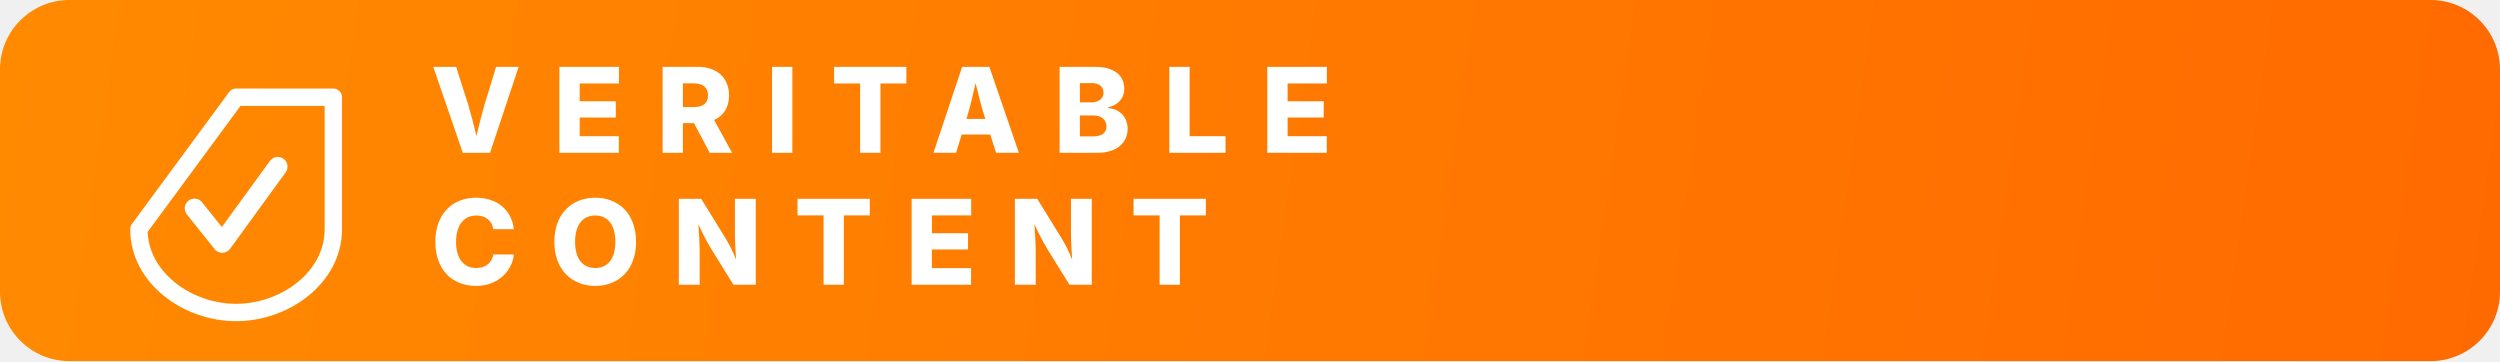
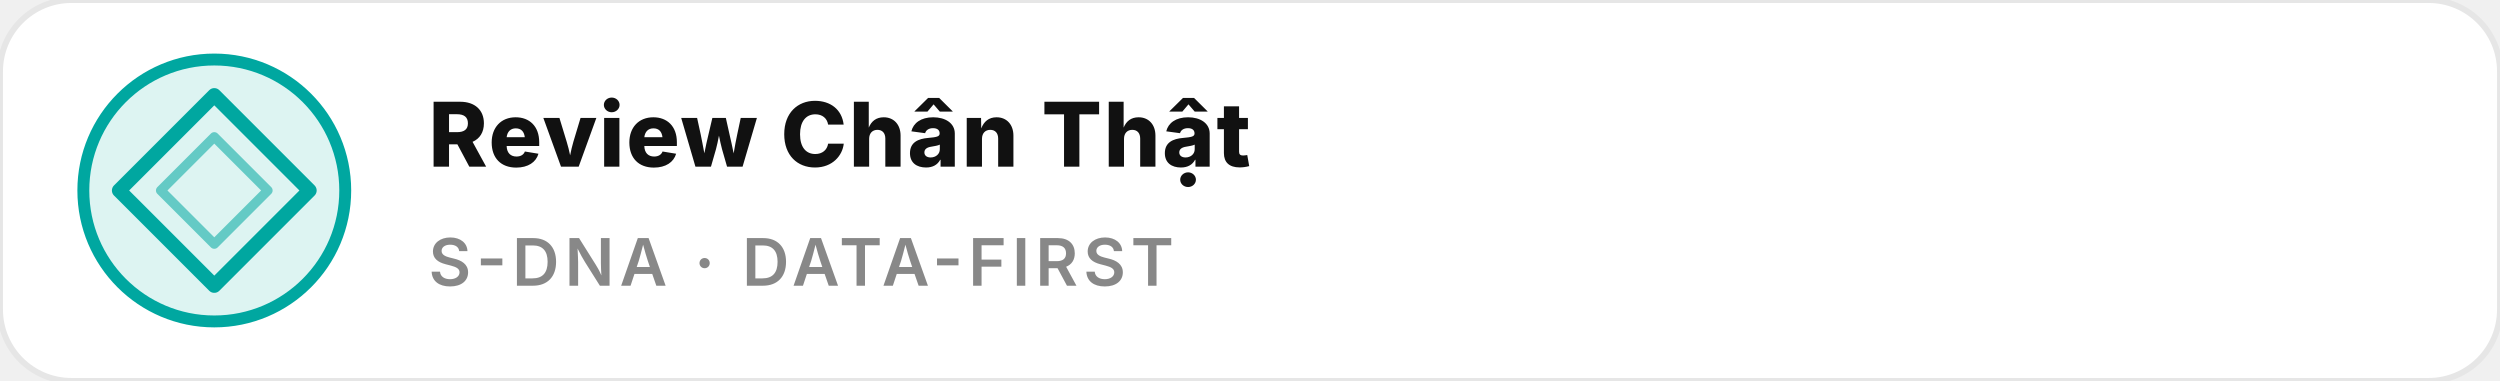
- <svg xmlns="http://www.w3.org/2000/svg" viewBox="0 0 360 52" role="img" aria-label="Veritable Content">
-   <defs>
-     <linearGradient id="lg" x1="0" y1="0" x2="360" y2="52" gradientUnits="userSpaceOnUse">
-       <stop offset="0" stop-color="#ff8a00" />
-       <stop offset="1" stop-color="#ff6a00" />
-     </linearGradient>
-   </defs>
-   <rect width="360" height="52" rx="10" fill="url(#lg)" />
-   <g transform="translate(18, 12)" fill="none" stroke="#fff" stroke-linejoin="round">
-     <path d="M16 2 L30 2 L30 21 C30 28 23 33 16 33 C9 33 2 28 2 21 Z" stroke-width="2.5" />
-     <path d="M10 18 L14 23 L22 12" stroke-width="2.8" stroke-linecap="round" />
+ <svg xmlns="http://www.w3.org/2000/svg" viewBox="0 0 420 64" role="img" aria-label="Review Chân Thật">
+   <rect width="420" height="64" rx="12" fill="#FFFFFF" stroke="#E6E6E6" stroke-width="1" />
+   <g transform="translate(12,8)">
+     <circle cx="24" cy="24" r="22" fill="#DDF4F2" stroke="#00A7A0" stroke-width="2" />
+     <path d="M24 8 L40 24 L24 40 L8 24 Z" fill="none" stroke="#00A7A0" stroke-width="2.4" stroke-linejoin="round" />
+     <path d="M24 15 L33 24 L24 33 L15 24 Z" fill="none" stroke="#00A7A0" stroke-width="1.6" stroke-linejoin="round" opacity="0.55" />
  </g>
-   <text x="62" y="22" fill="#fff" font-family="'Inter','Montserrat','Segoe UI',system-ui,sans-serif" font-weight="800" font-size="17" letter-spacing="4.5">VERITABLE</text>
-   <text x="62" y="41" fill="#fff" font-family="'Inter','Montserrat','Segoe UI',system-ui,sans-serif" font-weight="800" font-size="17" letter-spacing="4.5">CONTENT</text>
+   <text x="72" y="28" fill="#111111" font-family="Inter,Montserrat,'Segoe UI',system-ui,sans-serif" font-weight="800" font-size="15" letter-spacing="0.02em">Review Chân Thật</text>
+   <text x="72" y="48" fill="#888888" font-family="Inter,Montserrat,'Segoe UI',system-ui,sans-serif" font-weight="600" font-size="11" letter-spacing="0.08em">S-DNA · DATA-FIRST</text>
</svg>
